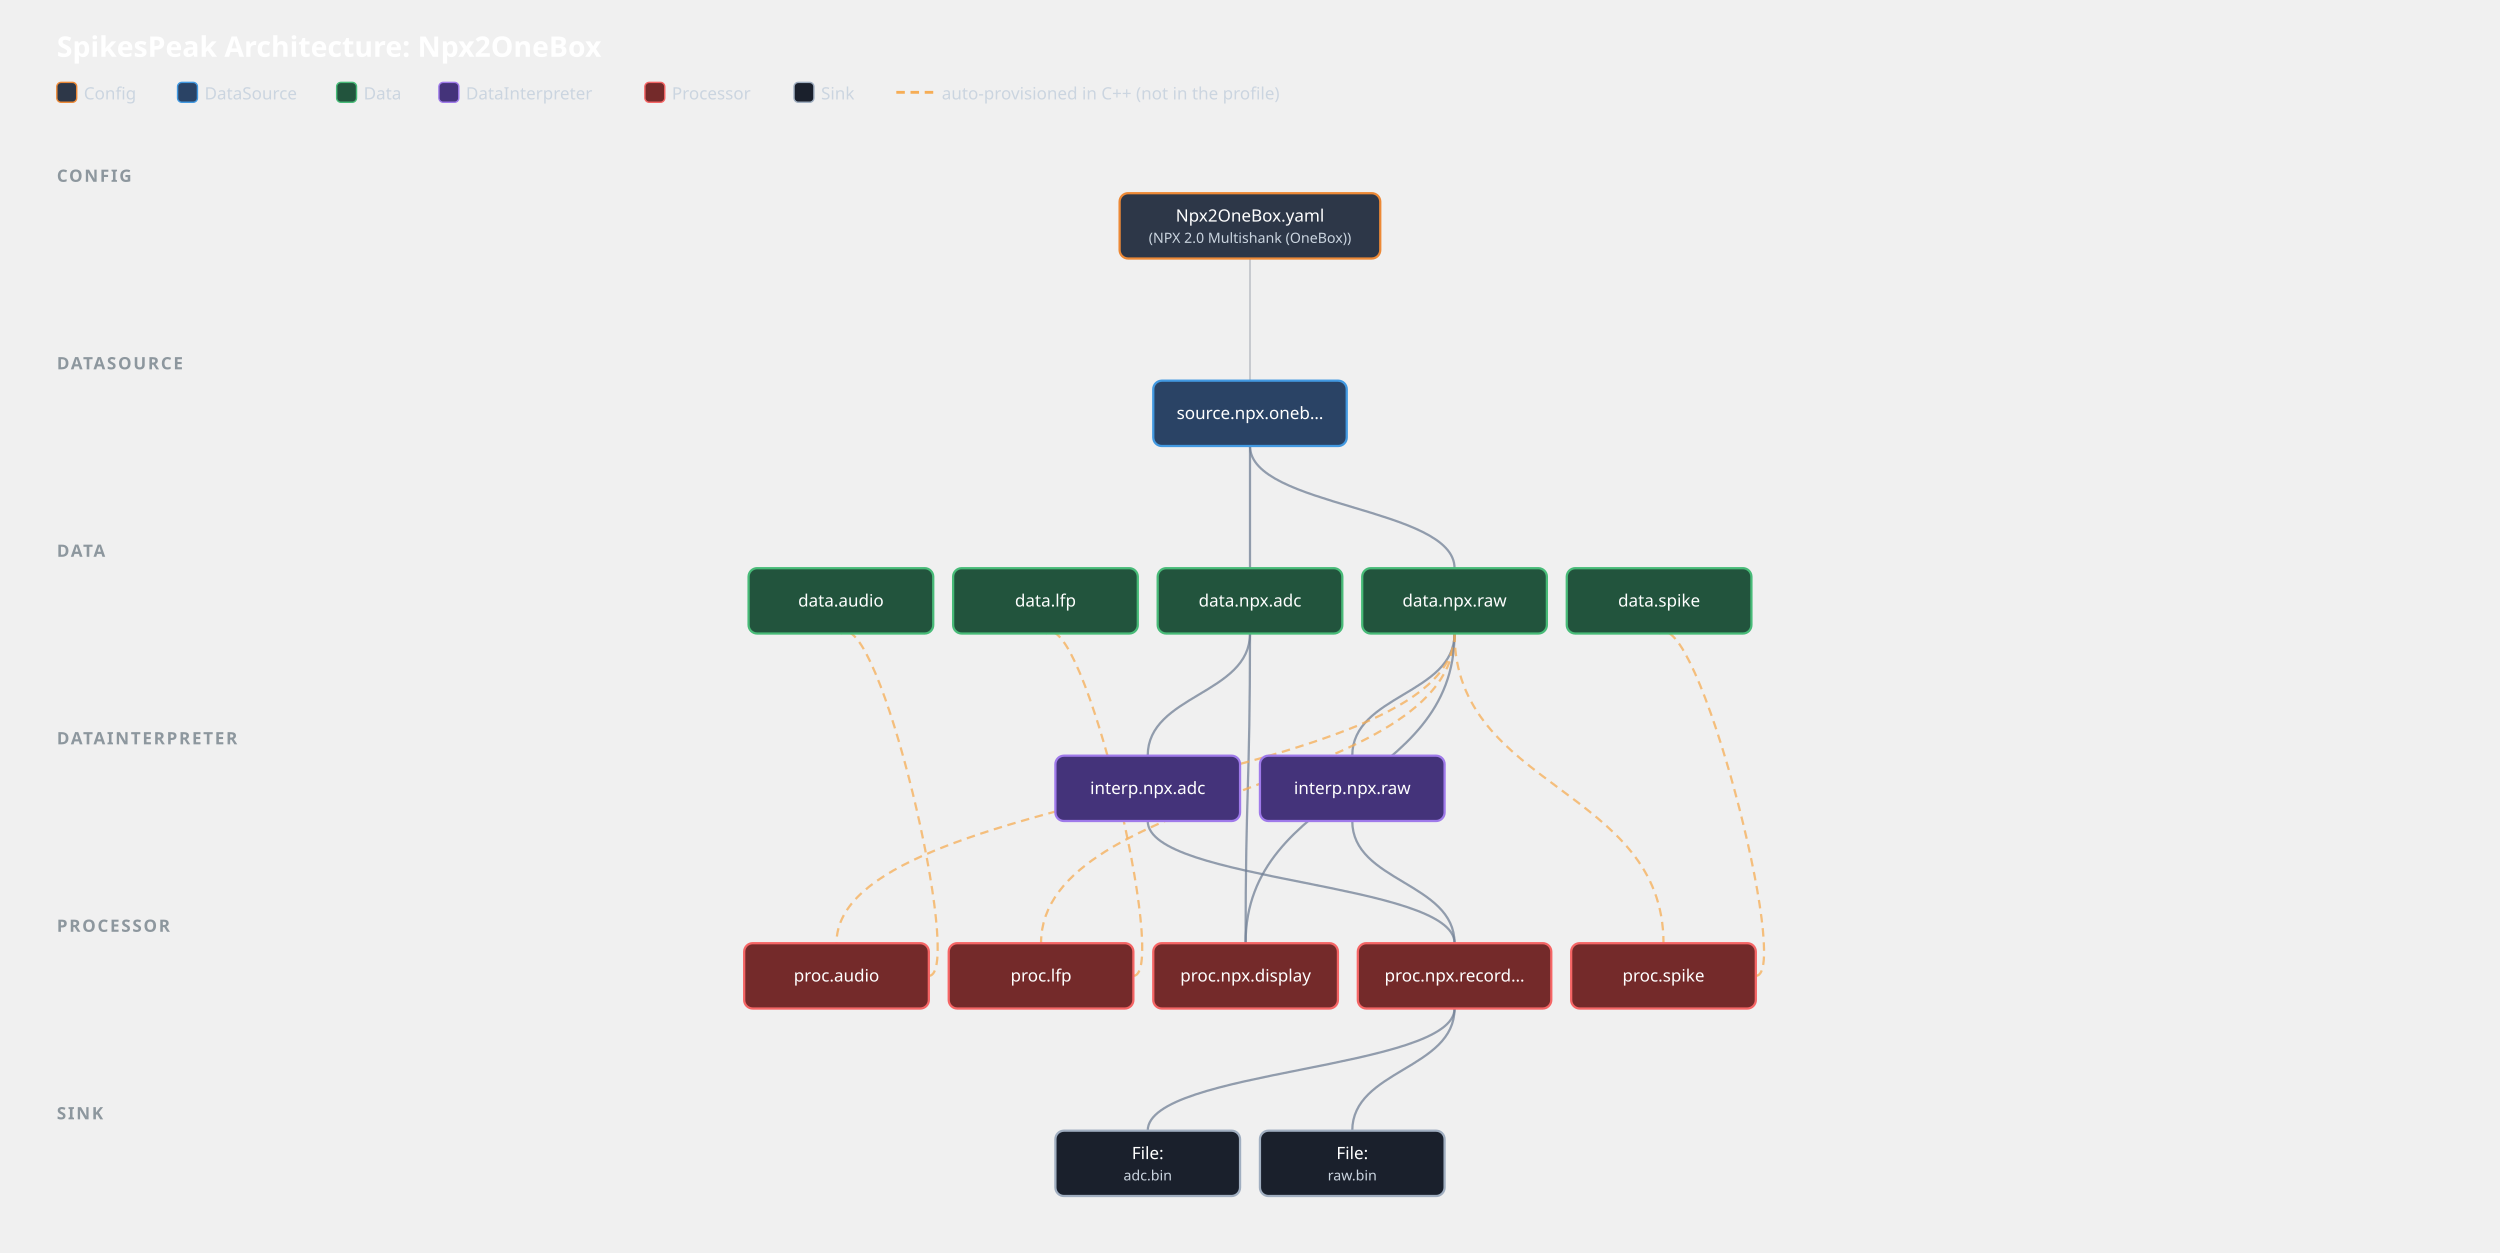
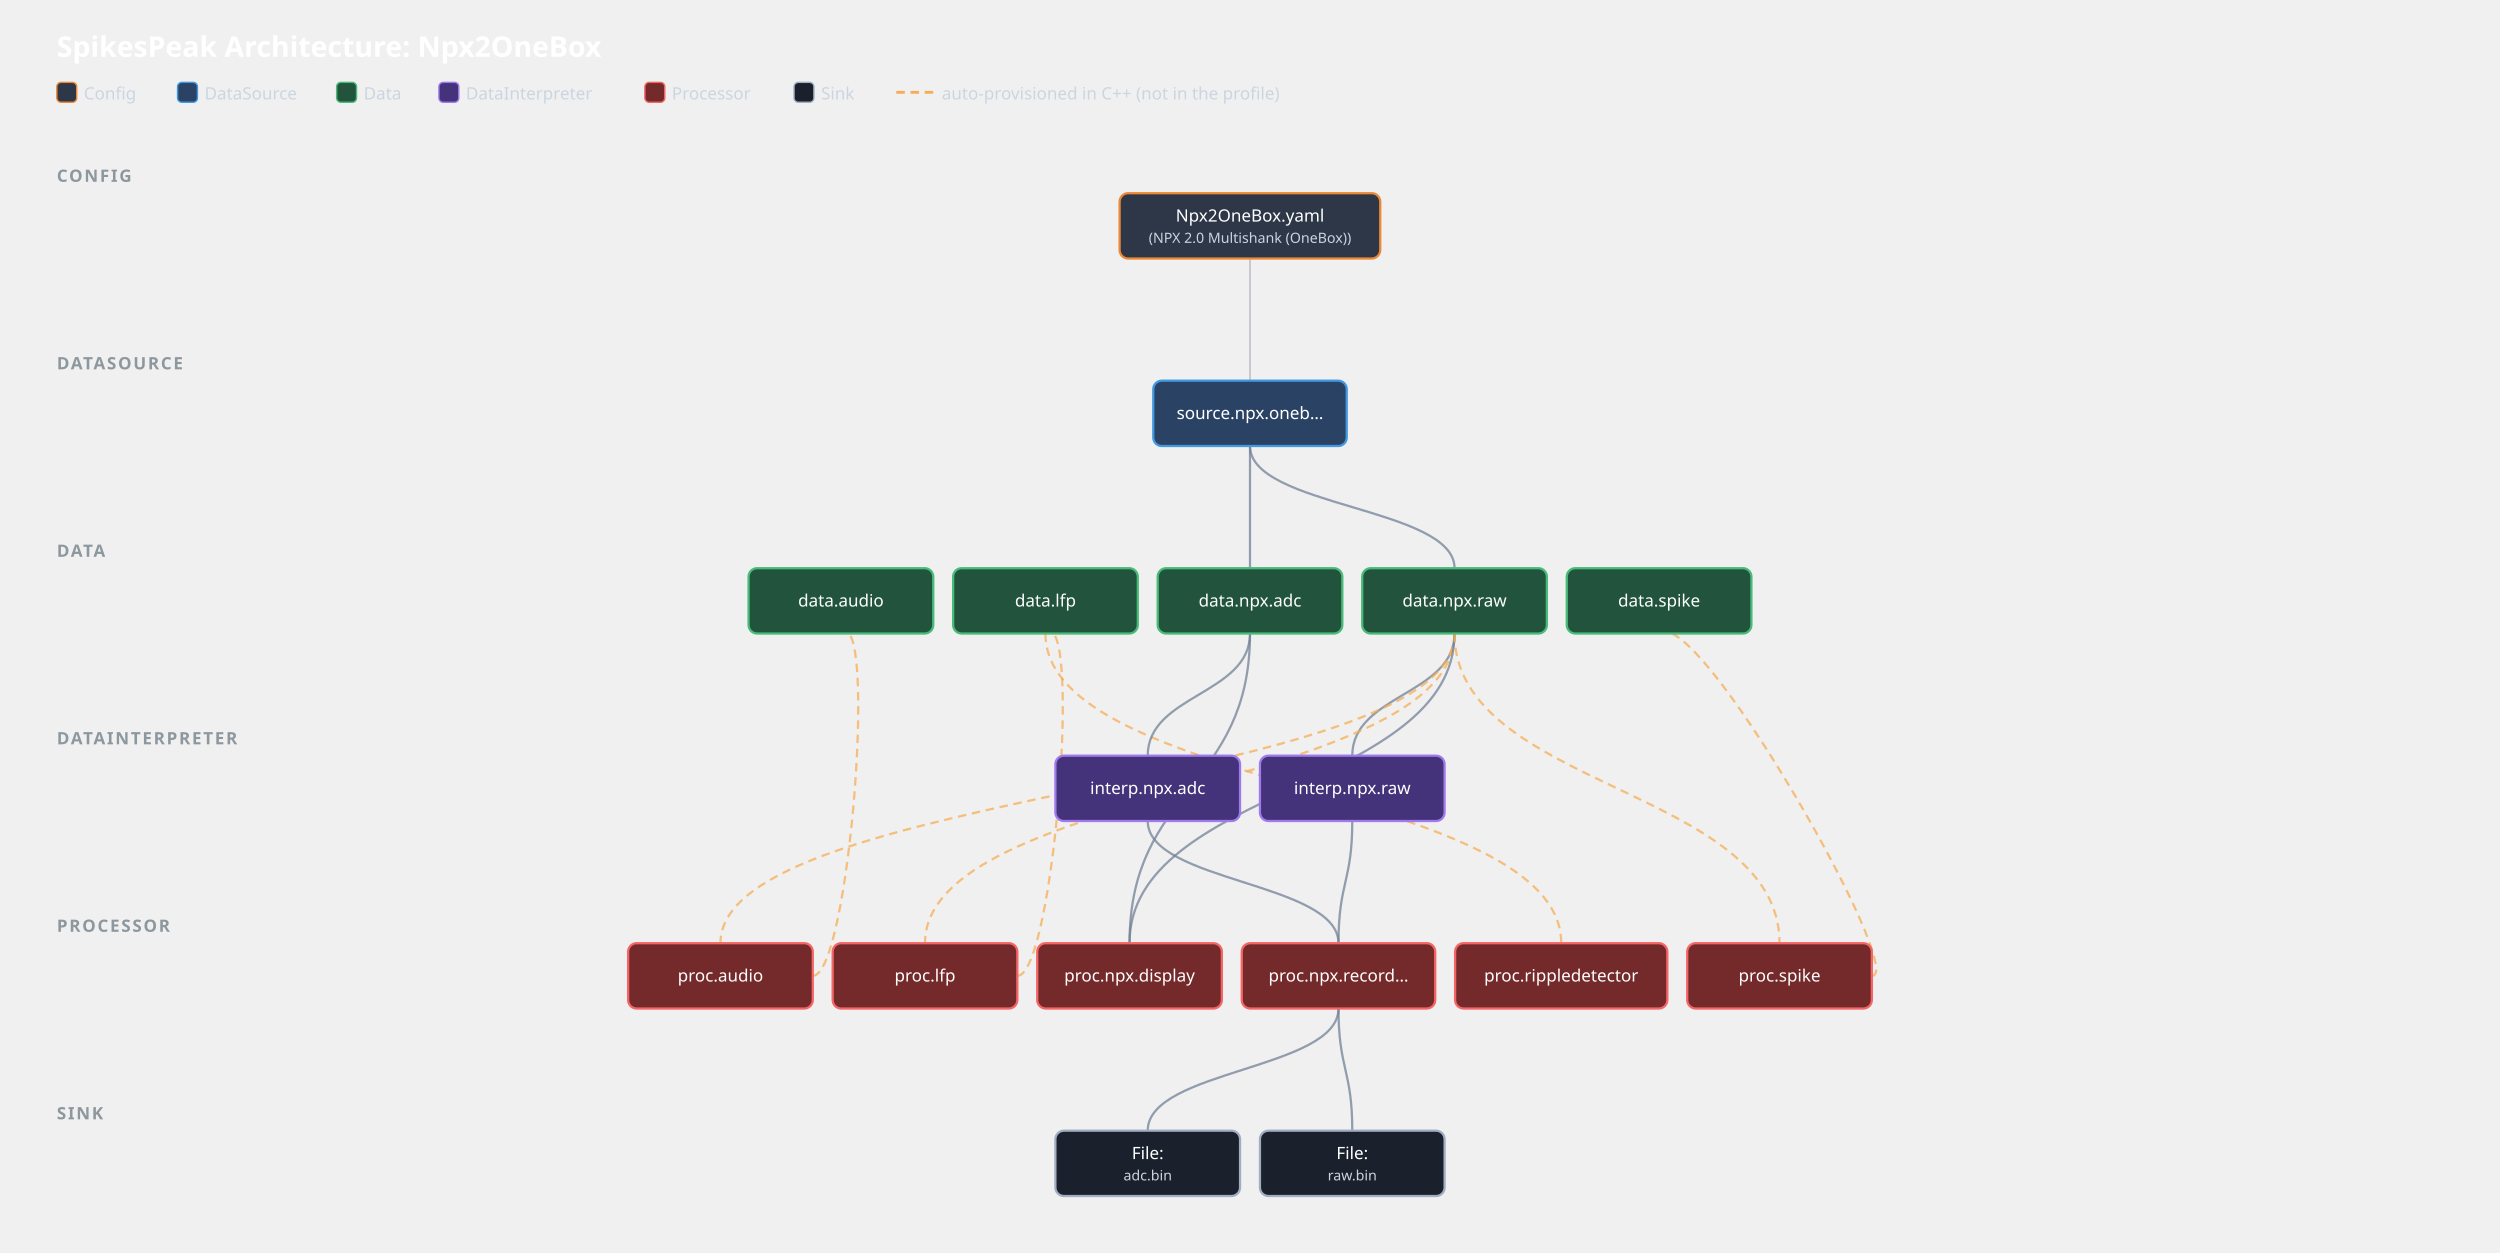
<svg xmlns="http://www.w3.org/2000/svg" width="1760.0" height="882.0" viewBox="0 0 1760.0 882.0" preserveAspectRatio="xMidYMin meet" style="background-color: #1a1a1a; max-width: 100%; height: auto;">
  <text x="40" y="40" fill="#fff" font-family="sans-serif" font-size="20" font-weight="bold">SpikesPeak Architecture: Npx2OneBox</text>
  <g id="legend">
    <rect x="40" y="58" width="14" height="14" rx="3" fill="#2d3748" stroke="#ed8936" stroke-width="1" />
    <text x="59" y="70" fill="#cbd5e0" font-family="sans-serif" font-size="12">Config</text>
    <rect x="125" y="58" width="14" height="14" rx="3" fill="#2a4365" stroke="#4299e1" stroke-width="1" />
    <text x="144" y="70" fill="#cbd5e0" font-family="sans-serif" font-size="12">DataSource</text>
    <rect x="237" y="58" width="14" height="14" rx="3" fill="#22543d" stroke="#48bb78" stroke-width="1" />
    <text x="256" y="70" fill="#cbd5e0" font-family="sans-serif" font-size="12">Data</text>
    <rect x="309" y="58" width="14" height="14" rx="3" fill="#44337a" stroke="#9f7aea" stroke-width="1" />
    <text x="328" y="70" fill="#cbd5e0" font-family="sans-serif" font-size="12">DataInterpreter</text>
    <rect x="454" y="58" width="14" height="14" rx="3" fill="#742a2a" stroke="#f56565" stroke-width="1" />
    <text x="473" y="70" fill="#cbd5e0" font-family="sans-serif" font-size="12">Processor</text>
    <rect x="559" y="58" width="14" height="14" rx="3" fill="#1a202c" stroke="#a0aec0" stroke-width="1" />
    <text x="578" y="70" fill="#cbd5e0" font-family="sans-serif" font-size="12">Sink</text>
    <path d="M 631 65 l 26 0" stroke="#f6ad55" stroke-width="2" stroke-dasharray="6 4" />
    <text x="663" y="70" fill="#cbd5e0" font-family="sans-serif" font-size="12">auto-provisioned in C++ (not in the profile)</text>
  </g>
  <g id="edges">
    <path d="M 880.0 182.0 C 880.0 207.8, 880.0 224.0, 880.0 242.0 L 880.0 268.0" fill="none" stroke="#4a5568" stroke-width="1.0" opacity="0.35" />
+     <path d="M 736.0 446.0 C 736.0 555.0, 1099.1 555.0, 1099.1 664.0" fill="none" stroke="#f6ad55" stroke-width="1.6" opacity="0.75" stroke-dasharray="6 4" />
    <path d="M 880.0 446.0 C 880.0 489.0, 808.0 489.0, 808.0 532.0" fill="none" stroke="#718096" stroke-width="1.6" opacity="0.75" />
-     <path d="M 880.0 446.0 C 880.0 555.0, 876.9 555.0, 876.9 664.0" fill="none" stroke="#718096" stroke-width="1.6" opacity="0.75" />
+     <path d="M 880.0 446.0 C 880.0 555.0, 795.2 555.0, 795.2 664.0" fill="none" stroke="#718096" stroke-width="1.6" opacity="0.75" />
    <path d="M 1024.0 446.0 C 1024.0 489.0, 952.0 489.0, 952.0 532.0" fill="none" stroke="#718096" stroke-width="1.6" opacity="0.75" />
-     <path d="M 1024.0 446.0 C 1024.0 555.0, 588.9 555.0, 588.9 664.0" fill="none" stroke="#f6ad55" stroke-width="1.6" opacity="0.75" stroke-dasharray="6 4" />
-     <path d="M 1024.0 446.0 C 1024.0 555.0, 732.9 555.0, 732.9 664.0" fill="none" stroke="#f6ad55" stroke-width="1.6" opacity="0.75" stroke-dasharray="6 4" />
-     <path d="M 1024.0 446.0 C 1024.0 555.0, 876.9 555.0, 876.9 664.0" fill="none" stroke="#718096" stroke-width="1.6" opacity="0.75" />
-     <path d="M 1024.0 446.0 C 1024.0 555.0, 1171.1 555.0, 1171.1 664.0" fill="none" stroke="#f6ad55" stroke-width="1.6" opacity="0.75" stroke-dasharray="6 4" />
-     <path d="M 808.0 578.0 C 808.0 621.0, 1024.0 621.0, 1024.0 664.0" fill="none" stroke="#718096" stroke-width="1.6" opacity="0.75" />
-     <path d="M 952.0 578.0 C 952.0 621.0, 1024.0 621.0, 1024.0 664.0" fill="none" stroke="#718096" stroke-width="1.6" opacity="0.75" />
-     <path d="M 653.9 687.0 C 679.9 687.0, 618.0 423.0, 592.0 446.0" fill="none" stroke="#f6ad55" stroke-width="1.6" opacity="0.75" stroke-dasharray="6 4" />
-     <path d="M 797.9 687.0 C 823.9 687.0, 762.0 423.0, 736.0 446.0" fill="none" stroke="#f6ad55" stroke-width="1.6" opacity="0.75" stroke-dasharray="6 4" />
-     <path d="M 1024.0 710.0 C 1024.0 753.0, 808.0 753.0, 808.0 796.0" fill="none" stroke="#718096" stroke-width="1.6" opacity="0.75" />
-     <path d="M 1024.0 710.0 C 1024.0 753.0, 952.0 753.0, 952.0 796.0" fill="none" stroke="#718096" stroke-width="1.6" opacity="0.75" />
-     <path d="M 1236.1 687.0 C 1262.1 687.0, 1194.0 423.0, 1168.0 446.0" fill="none" stroke="#f6ad55" stroke-width="1.6" opacity="0.75" stroke-dasharray="6 4" />
+     <path d="M 1024.0 446.0 C 1024.0 555.0, 507.2 555.0, 507.2 664.0" fill="none" stroke="#f6ad55" stroke-width="1.6" opacity="0.75" stroke-dasharray="6 4" />
+     <path d="M 1024.0 446.0 C 1024.0 555.0, 651.2 555.0, 651.2 664.0" fill="none" stroke="#f6ad55" stroke-width="1.6" opacity="0.75" stroke-dasharray="6 4" />
+     <path d="M 1024.0 446.0 C 1024.0 555.0, 795.2 555.0, 795.2 664.0" fill="none" stroke="#718096" stroke-width="1.6" opacity="0.75" />
+     <path d="M 1024.0 446.0 C 1024.0 555.0, 1252.8 555.0, 1252.8 664.0" fill="none" stroke="#f6ad55" stroke-width="1.6" opacity="0.75" stroke-dasharray="6 4" />
+     <path d="M 808.0 578.0 C 808.0 621.0, 942.3 621.0, 942.3 664.0" fill="none" stroke="#718096" stroke-width="1.6" opacity="0.75" />
+     <path d="M 952.0 578.0 C 952.0 621.0, 942.3 621.0, 942.3 664.0" fill="none" stroke="#718096" stroke-width="1.6" opacity="0.75" />
+     <path d="M 572.2 687.0 C 598.2 687.0, 618.0 423.0, 592.0 446.0" fill="none" stroke="#f6ad55" stroke-width="1.6" opacity="0.75" stroke-dasharray="6 4" />
+     <path d="M 716.2 687.0 C 742.2 687.0, 762.0 423.0, 736.0 446.0" fill="none" stroke="#f6ad55" stroke-width="1.6" opacity="0.75" stroke-dasharray="6 4" />
+     <path d="M 942.3 710.0 C 942.3 753.0, 808.0 753.0, 808.0 796.0" fill="none" stroke="#718096" stroke-width="1.6" opacity="0.75" />
+     <path d="M 942.3 710.0 C 942.3 753.0, 952.0 753.0, 952.0 796.0" fill="none" stroke="#718096" stroke-width="1.6" opacity="0.75" />
+     <path d="M 1317.8 687.0 C 1343.8 687.0, 1194.0 423.0, 1168.0 446.0" fill="none" stroke="#f6ad55" stroke-width="1.6" opacity="0.75" stroke-dasharray="6 4" />
    <path d="M 880.0 314.0 C 880.0 357.0, 880.0 357.0, 880.0 400.0" fill="none" stroke="#718096" stroke-width="1.6" opacity="0.75" />
    <path d="M 880.0 314.0 C 880.0 357.0, 1024.0 357.0, 1024.0 400.0" fill="none" stroke="#718096" stroke-width="1.6" opacity="0.75" />
  </g>
  <g id="nodes">
    <text x="40" y="128.0" fill="#8d979e" font-family="sans-serif" font-size="12" font-weight="bold" letter-spacing="1.2">CONFIG</text>
    <text x="40" y="260.0" fill="#8d979e" font-family="sans-serif" font-size="12" font-weight="bold" letter-spacing="1.2">DATASOURCE</text>
    <text x="40" y="392.0" fill="#8d979e" font-family="sans-serif" font-size="12" font-weight="bold" letter-spacing="1.2">DATA</text>
    <text x="40" y="524.0" fill="#8d979e" font-family="sans-serif" font-size="12" font-weight="bold" letter-spacing="1.2">DATAINTERPRETER</text>
    <text x="40" y="656.0" fill="#8d979e" font-family="sans-serif" font-size="12" font-weight="bold" letter-spacing="1.2">PROCESSOR</text>
    <text x="40" y="788.0" fill="#8d979e" font-family="sans-serif" font-size="12" font-weight="bold" letter-spacing="1.2">SINK</text>
    <rect x="788.2" y="136.0" width="183.5" height="46" rx="6" fill="#2d3748" stroke="#ed8936" stroke-width="1.6" />
    <text x="880.0" y="156.0" fill="#fff" font-family="sans-serif" font-size="12" text-anchor="middle">Npx2OneBox.yaml</text>
    <text x="880.0" y="171.0" fill="#cbd5e0" font-family="sans-serif" font-size="10" text-anchor="middle">(NPX 2.0 Multishank (OneBox))</text>
    <rect x="527.0" y="400.0" width="130.0" height="46" rx="6" fill="#22543d" stroke="#48bb78" stroke-width="1.6" />
    <text x="592.0" y="427.0" fill="#fff" font-family="sans-serif" font-size="12" text-anchor="middle">data.audio</text>
    <rect x="671.0" y="400.0" width="130.0" height="46" rx="6" fill="#22543d" stroke="#48bb78" stroke-width="1.6" />
    <text x="736.0" y="427.0" fill="#fff" font-family="sans-serif" font-size="12" text-anchor="middle">data.lfp</text>
    <rect x="815.0" y="400.0" width="130.0" height="46" rx="6" fill="#22543d" stroke="#48bb78" stroke-width="1.6" />
    <text x="880.0" y="427.0" fill="#fff" font-family="sans-serif" font-size="12" text-anchor="middle">data.npx.adc</text>
    <rect x="959.0" y="400.0" width="130.0" height="46" rx="6" fill="#22543d" stroke="#48bb78" stroke-width="1.6" />
    <text x="1024.0" y="427.0" fill="#fff" font-family="sans-serif" font-size="12" text-anchor="middle">data.npx.raw</text>
    <rect x="1103.0" y="400.0" width="130.0" height="46" rx="6" fill="#22543d" stroke="#48bb78" stroke-width="1.6" />
    <text x="1168.0" y="427.0" fill="#fff" font-family="sans-serif" font-size="12" text-anchor="middle">data.spike</text>
    <rect x="743.0" y="532.0" width="130.0" height="46" rx="6" fill="#44337a" stroke="#9f7aea" stroke-width="1.6" />
    <text x="808.0" y="559.0" fill="#fff" font-family="sans-serif" font-size="12" text-anchor="middle">interp.npx.adc</text>
    <rect x="887.0" y="532.0" width="130.0" height="46" rx="6" fill="#44337a" stroke="#9f7aea" stroke-width="1.6" />
    <text x="952.0" y="559.0" fill="#fff" font-family="sans-serif" font-size="12" text-anchor="middle">interp.npx.raw</text>
-     <rect x="523.9" y="664.0" width="130.0" height="46" rx="6" fill="#742a2a" stroke="#f56565" stroke-width="1.6" />
-     <text x="588.9" y="691.0" fill="#fff" font-family="sans-serif" font-size="12" text-anchor="middle">proc.audio</text>
-     <rect x="667.9" y="664.0" width="130.0" height="46" rx="6" fill="#742a2a" stroke="#f56565" stroke-width="1.6" />
-     <text x="732.9" y="691.0" fill="#fff" font-family="sans-serif" font-size="12" text-anchor="middle">proc.lfp</text>
-     <rect x="811.9" y="664.0" width="130.0" height="46" rx="6" fill="#742a2a" stroke="#f56565" stroke-width="1.6" />
-     <text x="876.9" y="691.0" fill="#fff" font-family="sans-serif" font-size="12" text-anchor="middle">proc.npx.display</text>
-     <rect x="955.9" y="664.0" width="136.2" height="46" rx="6" fill="#742a2a" stroke="#f56565" stroke-width="1.6" />
-     <text x="1024.0" y="691.0" fill="#fff" font-family="sans-serif" font-size="12" text-anchor="middle">proc.npx.record…</text>
-     <rect x="1106.1" y="664.0" width="130.0" height="46" rx="6" fill="#742a2a" stroke="#f56565" stroke-width="1.6" />
-     <text x="1171.1" y="691.0" fill="#fff" font-family="sans-serif" font-size="12" text-anchor="middle">proc.spike</text>
+     <rect x="442.2" y="664.0" width="130.0" height="46" rx="6" fill="#742a2a" stroke="#f56565" stroke-width="1.6" />
+     <text x="507.2" y="691.0" fill="#fff" font-family="sans-serif" font-size="12" text-anchor="middle">proc.audio</text>
+     <rect x="586.2" y="664.0" width="130.0" height="46" rx="6" fill="#742a2a" stroke="#f56565" stroke-width="1.6" />
+     <text x="651.2" y="691.0" fill="#fff" font-family="sans-serif" font-size="12" text-anchor="middle">proc.lfp</text>
+     <rect x="730.2" y="664.0" width="130.0" height="46" rx="6" fill="#742a2a" stroke="#f56565" stroke-width="1.6" />
+     <text x="795.2" y="691.0" fill="#fff" font-family="sans-serif" font-size="12" text-anchor="middle">proc.npx.display</text>
+     <rect x="874.2" y="664.0" width="136.2" height="46" rx="6" fill="#742a2a" stroke="#f56565" stroke-width="1.6" />
+     <text x="942.3" y="691.0" fill="#fff" font-family="sans-serif" font-size="12" text-anchor="middle">proc.npx.record…</text>
+     <rect x="1024.4" y="664.0" width="149.4" height="46" rx="6" fill="#742a2a" stroke="#f56565" stroke-width="1.6" />
+     <text x="1099.1" y="691.0" fill="#fff" font-family="sans-serif" font-size="12" text-anchor="middle">proc.rippledetector</text>
+     <rect x="1187.8" y="664.0" width="130.0" height="46" rx="6" fill="#742a2a" stroke="#f56565" stroke-width="1.6" />
+     <text x="1252.8" y="691.0" fill="#fff" font-family="sans-serif" font-size="12" text-anchor="middle">proc.spike</text>
    <rect x="743.0" y="796.0" width="130.0" height="46" rx="6" fill="#1a202c" stroke="#a0aec0" stroke-width="1.6" />
    <text x="808.0" y="816.0" fill="#fff" font-family="sans-serif" font-size="12" text-anchor="middle">File:</text>
    <text x="808.0" y="831.0" fill="#cbd5e0" font-family="sans-serif" font-size="10" text-anchor="middle">adc.bin</text>
    <rect x="887.0" y="796.0" width="130.0" height="46" rx="6" fill="#1a202c" stroke="#a0aec0" stroke-width="1.6" />
    <text x="952.0" y="816.0" fill="#fff" font-family="sans-serif" font-size="12" text-anchor="middle">File:</text>
    <text x="952.0" y="831.0" fill="#cbd5e0" font-family="sans-serif" font-size="10" text-anchor="middle">raw.bin</text>
    <rect x="811.9" y="268.0" width="136.2" height="46" rx="6" fill="#2a4365" stroke="#4299e1" stroke-width="1.6" />
    <text x="880.0" y="295.0" fill="#fff" font-family="sans-serif" font-size="12" text-anchor="middle">source.npx.oneb…</text>
  </g>
</svg>
